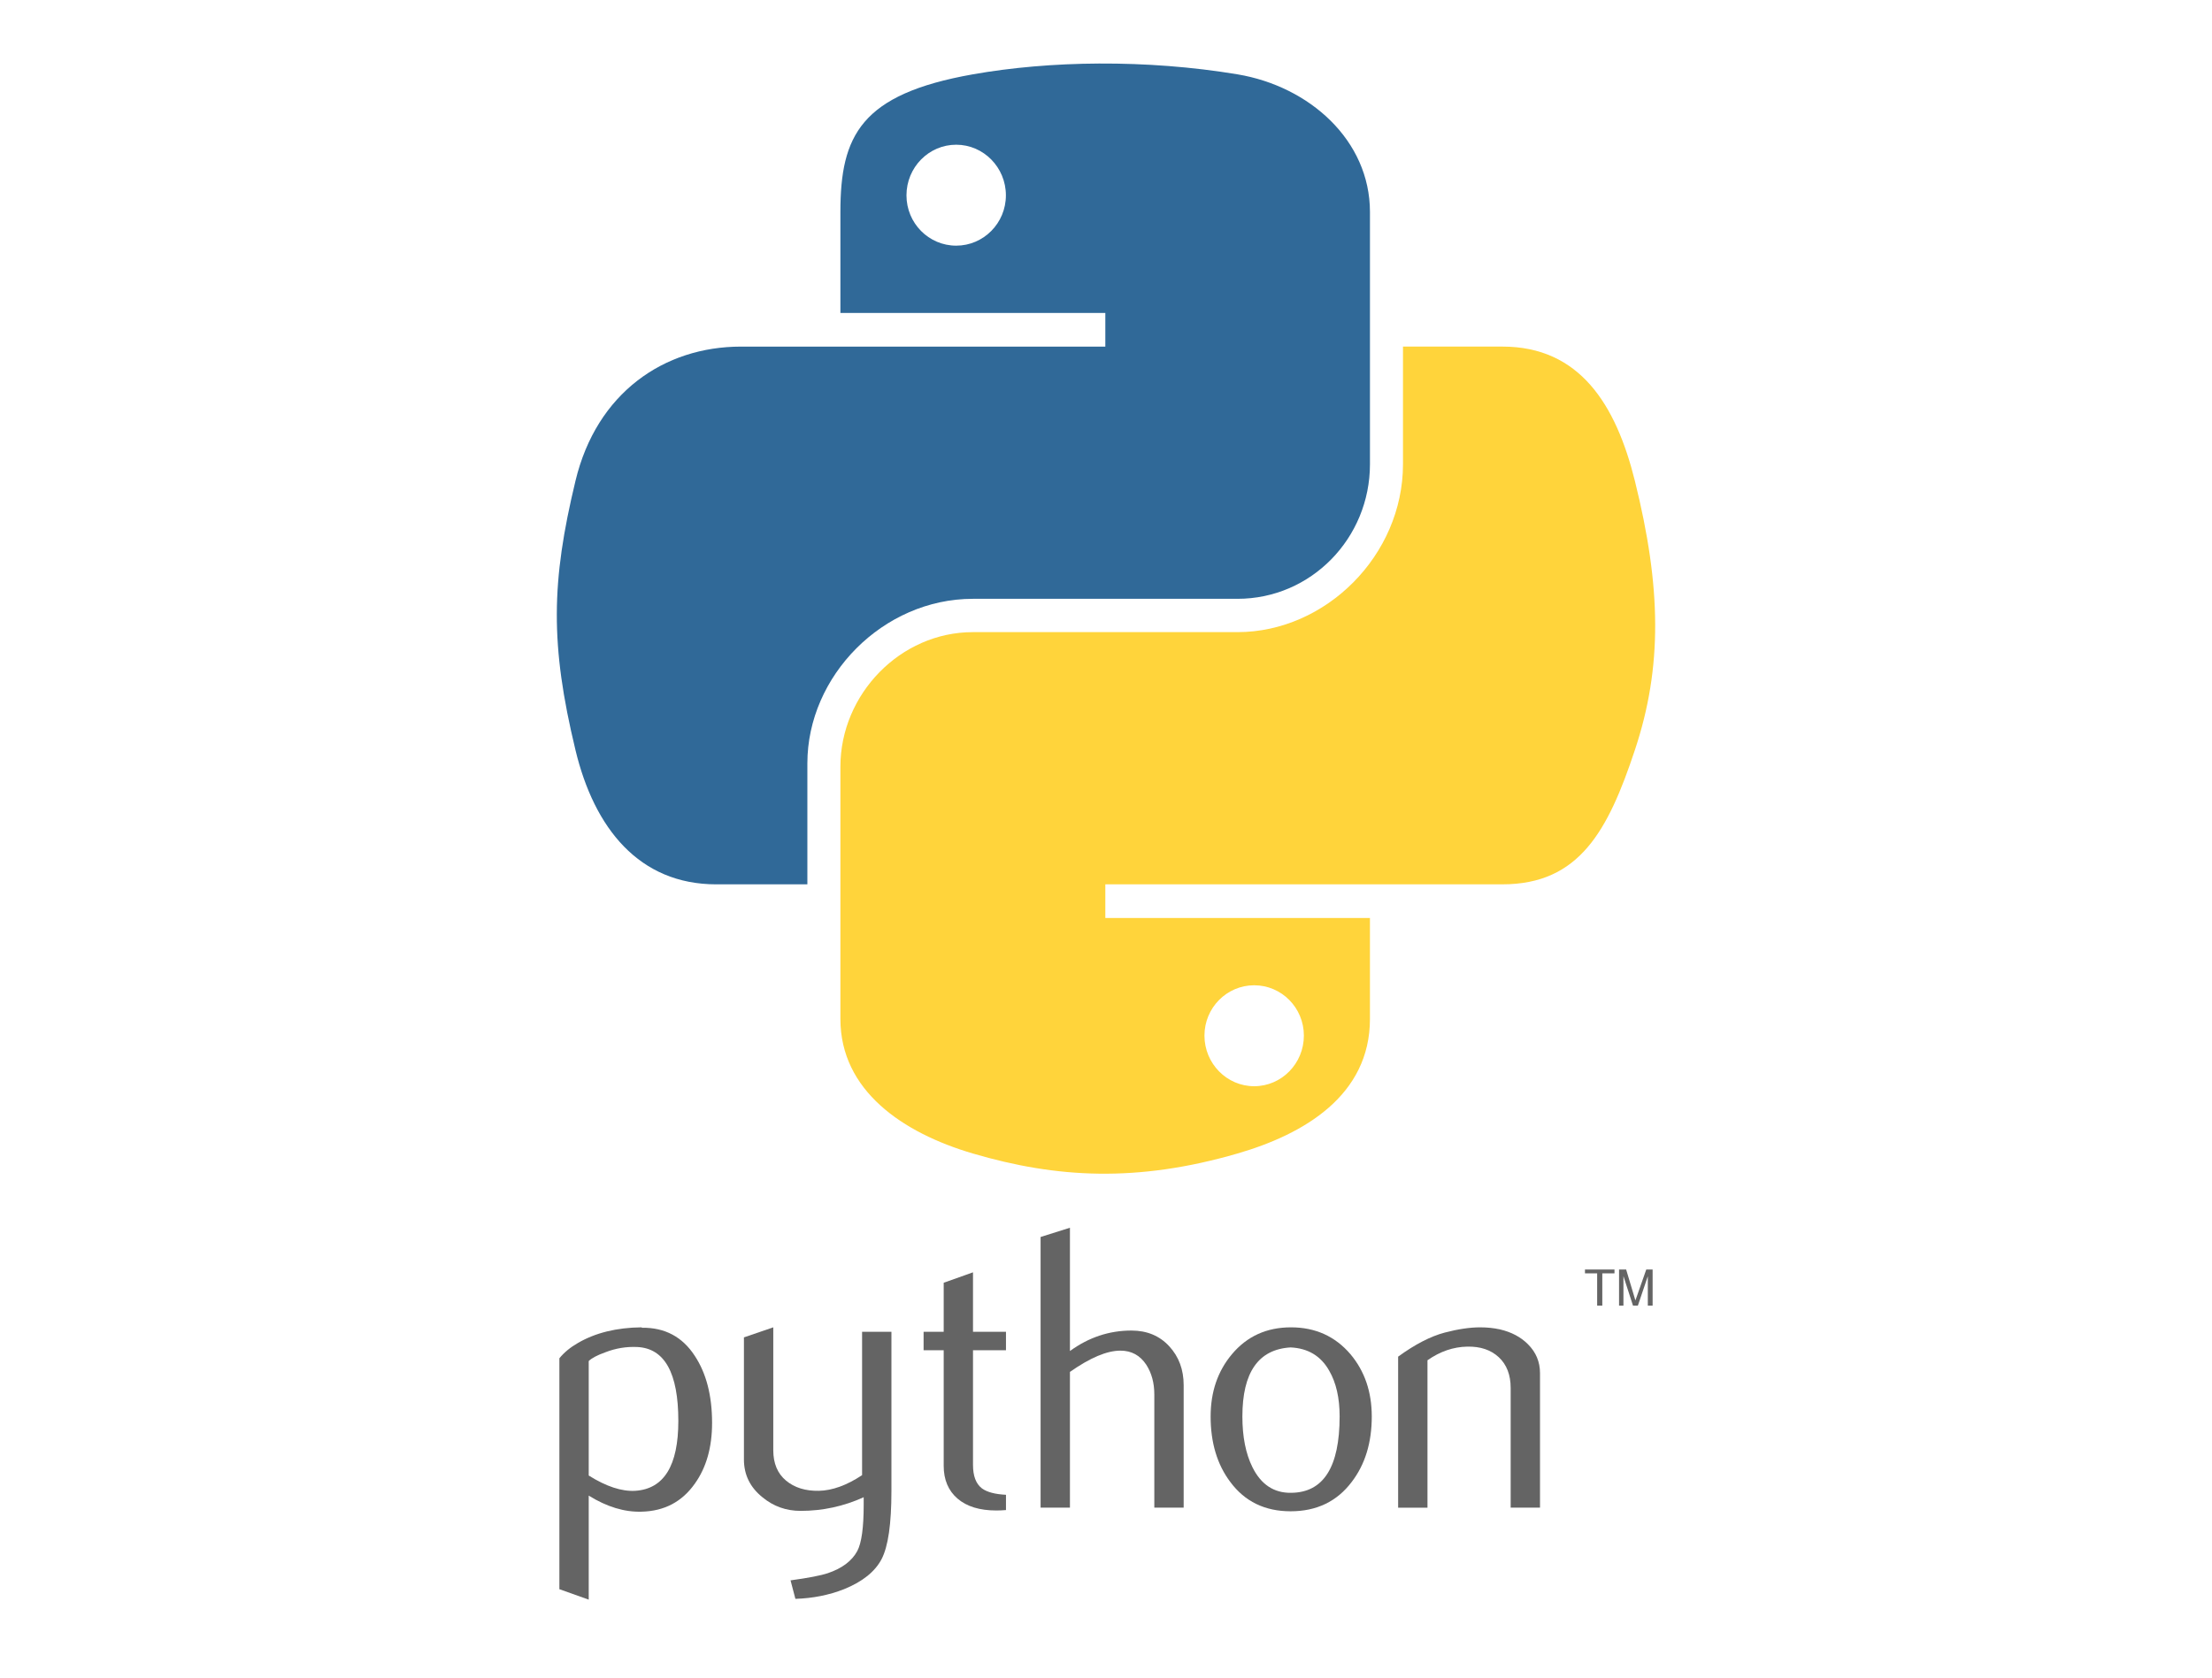
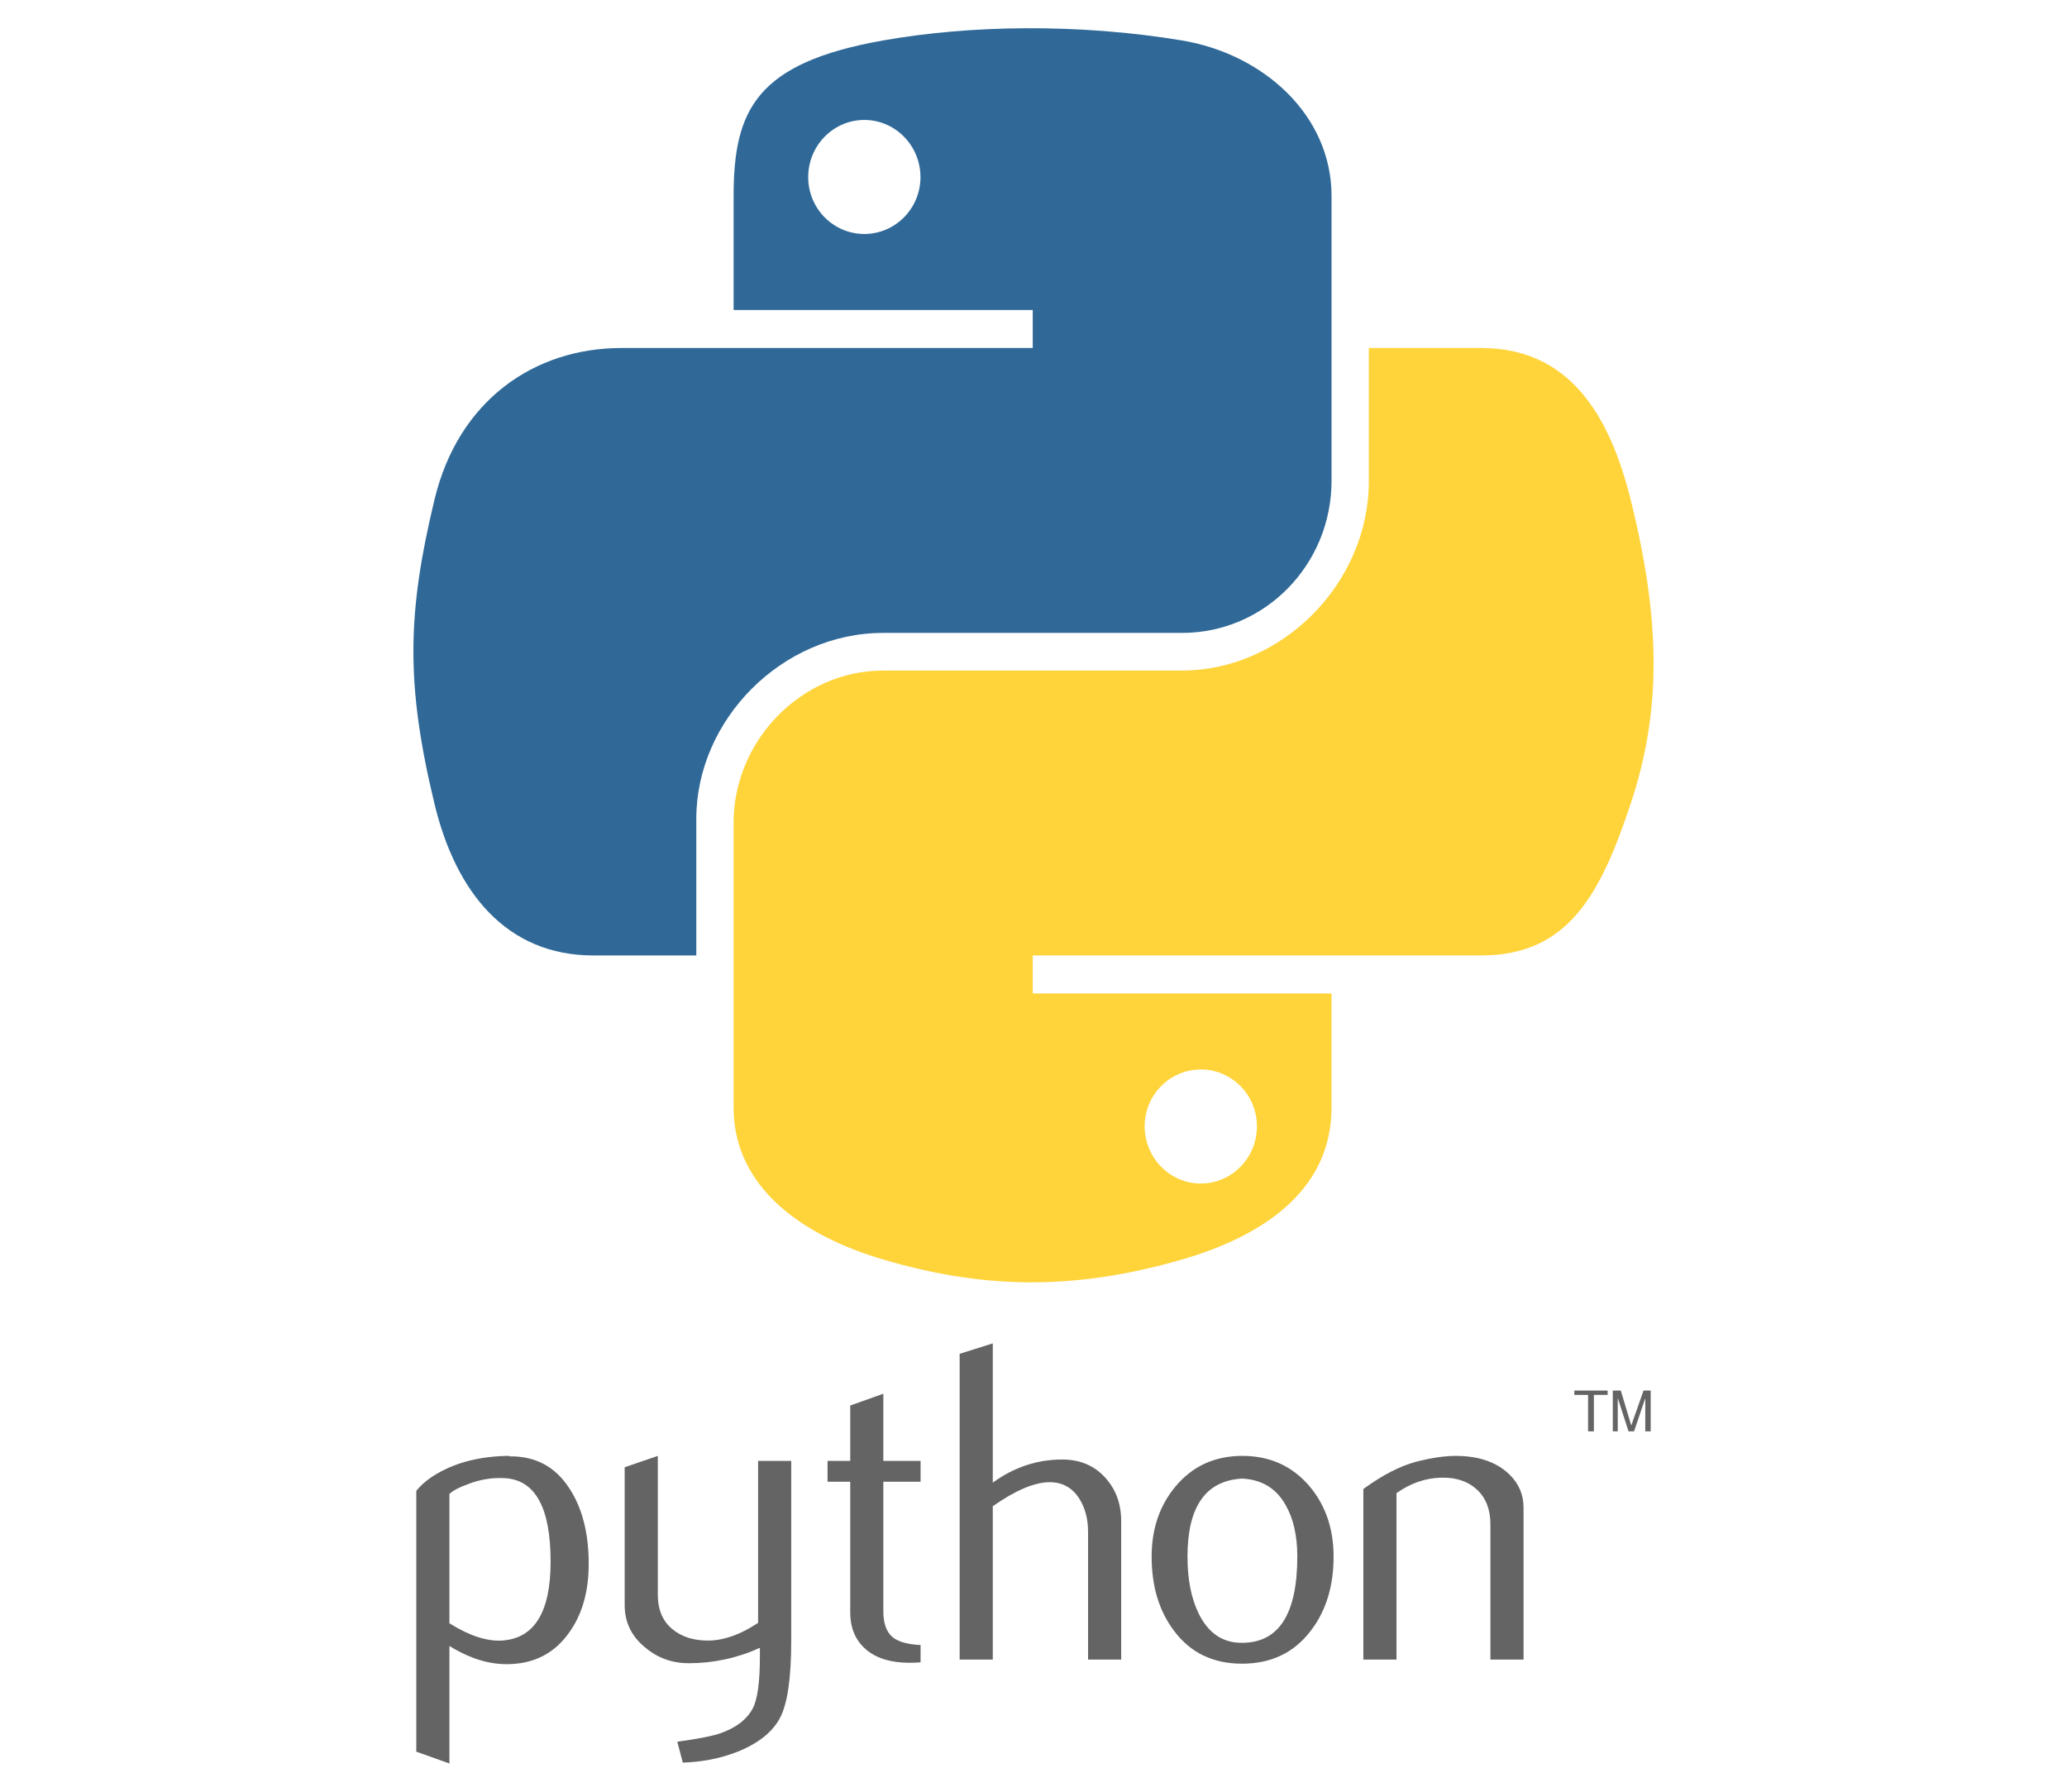
- <svg xmlns="http://www.w3.org/2000/svg" xmlns:xlink="http://www.w3.org/1999/xlink" version="1.0" id="svg2" width="725" height="550">
+ <svg xmlns="http://www.w3.org/2000/svg" xmlns:xlink="http://www.w3.org/1999/xlink" version="1.0" id="svg2" width="600" height="520">
  <defs id="defs4">
    <linearGradient id="linearGradient2795">
      <stop style="stop-color:#b8b8b8;stop-opacity:0.498;" offset="0" id="stop2797" />
      <stop style="stop-color:#7f7f7f;stop-opacity:0;" offset="1" id="stop2799" />
    </linearGradient>
    <linearGradient id="linearGradient2787">
      <stop style="stop-color:#7f7f7f;stop-opacity:0.5;" offset="0" id="stop2789" />
      <stop style="stop-color:#7f7f7f;stop-opacity:0;" offset="1" id="stop2791" />
    </linearGradient>
    <linearGradient id="linearGradient3676">
      <stop style="stop-color:#b2b2b2;stop-opacity:0.5;" offset="0" id="stop3678" />
      <stop style="stop-color:#b3b3b3;stop-opacity:0;" offset="1" id="stop3680" />
    </linearGradient>
    <linearGradient id="linearGradient3236">
      <stop style="stop-color:#f4f4f4;stop-opacity:1" offset="0" id="stop3244" />
      <stop style="stop-color:white;stop-opacity:1" offset="1" id="stop3240" />
    </linearGradient>
    <linearGradient id="linearGradient4671">
      <stop style="stop-color:#ffd43b;stop-opacity:1;" offset="0" id="stop4673" />
      <stop style="stop-color:#ffe873;stop-opacity:1" offset="1" id="stop4675" />
    </linearGradient>
    <linearGradient id="linearGradient4689">
      <stop style="stop-color:#5a9fd4;stop-opacity:1;" offset="0" id="stop4691" />
      <stop style="stop-color:#306998;stop-opacity:1;" offset="1" id="stop4693" />
    </linearGradient>
    <linearGradient x1="224.24" y1="144.757" x2="-65.309" y2="144.757" id="linearGradient2987" xlink:href="#linearGradient4671" gradientUnits="userSpaceOnUse" gradientTransform="translate(100.2702,99.61116)" />
    <linearGradient x1="172.942" y1="77.476" x2="26.67" y2="76.313" id="linearGradient2990" xlink:href="#linearGradient4689" gradientUnits="userSpaceOnUse" gradientTransform="translate(100.2702,99.61116)" />
    <linearGradient xlink:href="#linearGradient4689" id="linearGradient2587" gradientUnits="userSpaceOnUse" gradientTransform="translate(100.2702,99.61116)" x1="172.942" y1="77.476" x2="26.67" y2="76.313" />
    <linearGradient xlink:href="#linearGradient4671" id="linearGradient2589" gradientUnits="userSpaceOnUse" gradientTransform="translate(100.2702,99.61116)" x1="224.24" y1="144.757" x2="-65.309" y2="144.757" />
    <linearGradient xlink:href="#linearGradient4689" id="linearGradient2248" gradientUnits="userSpaceOnUse" gradientTransform="translate(100.2702,99.61116)" x1="172.942" y1="77.476" x2="26.67" y2="76.313" />
    <linearGradient xlink:href="#linearGradient4671" id="linearGradient2250" gradientUnits="userSpaceOnUse" gradientTransform="translate(100.2702,99.61116)" x1="224.24" y1="144.757" x2="-65.309" y2="144.757" />
    <linearGradient xlink:href="#linearGradient4671" id="linearGradient2255" gradientUnits="userSpaceOnUse" gradientTransform="matrix(0.562541,0,0,0.567972,-11.5974,-7.60954)" x1="224.24" y1="144.757" x2="-65.309" y2="144.757" />
    <linearGradient xlink:href="#linearGradient4689" id="linearGradient2258" gradientUnits="userSpaceOnUse" gradientTransform="matrix(0.562541,0,0,0.567972,-11.5974,-7.60954)" x1="172.942" y1="76.176" x2="26.67" y2="76.313" />
    <radialGradient xlink:href="#linearGradient2795" id="radialGradient2801" cx="61.519" cy="132.286" fx="61.519" fy="132.286" r="29.037" gradientTransform="matrix(1,0,0,0.177966,0,108.7434)" gradientUnits="userSpaceOnUse" />
    <linearGradient xlink:href="#linearGradient4671" id="linearGradient1475" gradientUnits="userSpaceOnUse" gradientTransform="matrix(0.562541,0,0,0.567972,-9.399749,-5.305348)" x1="150.961" y1="192.352" x2="112.031" y2="137.273" />
    <linearGradient xlink:href="#linearGradient4689" id="linearGradient1478" gradientUnits="userSpaceOnUse" gradientTransform="matrix(0.562541,0,0,0.567972,-9.399749,-5.305348)" x1="26.649" y1="20.604" x2="135.665" y2="114.398" />
-     <radialGradient xlink:href="#linearGradient2795" id="radialGradient1480" gradientUnits="userSpaceOnUse" gradientTransform="matrix(2.382716e-8,-0.296405,1.43676,4.683673e-7,-128.544,-351.287)" cx="61.519" cy="132.286" fx="61.519" fy="132.286" r="29.037" />
-     <linearGradient xlink:href="#linearGradient4689" id="linearGradient3367" gradientUnits="userSpaceOnUse" gradientTransform="matrix(0.1737023,0,0,0.1753793,-53.66372,404.5541)" x1="26.649" y1="20.604" x2="135.665" y2="114.398" />
-     <linearGradient xlink:href="#linearGradient4671" id="linearGradient3369" gradientUnits="userSpaceOnUse" gradientTransform="matrix(0.1737023,0,0,0.1753793,-53.66372,404.5541)" x1="150.961" y1="192.352" x2="112.031" y2="137.273" />
+     <radialGradient xlink:href="#linearGradient2795" id="radialGradient1480" gradientUnits="userSpaceOnUse" gradientTransform="matrix(2.382716e-8,-0.296405,1.43676,4.683673e-7,-128.544,-289.5223)" cx="61.519" cy="132.286" fx="61.519" fy="132.286" r="29.037" />
+     <linearGradient xlink:href="#linearGradient4689" id="linearGradient3367" gradientUnits="userSpaceOnUse" gradientTransform="matrix(0.1737023,0,0,0.1753793,-53.66372,419.9932)" x1="26.649" y1="20.604" x2="135.665" y2="114.398" />
+     <linearGradient xlink:href="#linearGradient4671" id="linearGradient3369" gradientUnits="userSpaceOnUse" gradientTransform="matrix(0.1737023,0,0,0.1753793,-53.66372,419.9932)" x1="150.961" y1="192.352" x2="112.031" y2="137.273" />
+     <linearGradient xlink:href="#linearGradient4689" id="linearGradient3123" gradientUnits="userSpaceOnUse" gradientTransform="matrix(0.1737023,0,0,0.1753793,-53.66372,419.9932)" x1="26.649" y1="20.604" x2="135.665" y2="114.398" />
+     <linearGradient xlink:href="#linearGradient4671" id="linearGradient3125" gradientUnits="userSpaceOnUse" gradientTransform="matrix(0.1737023,0,0,0.1753793,-53.66372,419.9932)" x1="150.961" y1="192.352" x2="112.031" y2="137.273" />
+     <radialGradient xlink:href="#linearGradient2795" id="radialGradient3127" gradientUnits="userSpaceOnUse" gradientTransform="matrix(2.382716e-8,-0.296405,1.43676,4.683673e-7,-128.544,-289.5223)" cx="61.519" cy="132.286" fx="61.519" fy="132.286" r="29.037" />
+     <linearGradient xlink:href="#linearGradient4689" id="linearGradient3154" gradientUnits="userSpaceOnUse" gradientTransform="matrix(0.1737023,0,0,0.1753793,-34.36488,408.4551)" x1="26.649" y1="20.604" x2="135.665" y2="114.398" />
+     <linearGradient xlink:href="#linearGradient4671" id="linearGradient3156" gradientUnits="userSpaceOnUse" gradientTransform="matrix(0.1737023,0,0,0.1753793,-34.36488,408.4551)" x1="150.961" y1="192.352" x2="112.031" y2="137.273" />
  </defs>
-   <g id="g3363" transform="matrix(3.238536,0,0,3.238536,164.3921,-1315.468)">
-     <path id="path1948" d="m 60.51,412.623 c -4.584,0.021 -8.961,0.412 -12.812,1.094 -11.346,2.005 -13.406,6.2 -13.406,13.938 l 0,10.219 26.812,0 0,3.406 -26.812,0 -10.062,0 c -7.792,0 -14.616,4.684 -16.75,13.594 -2.462,10.213 -2.571,16.586 0,27.25 1.906,7.938 6.458,13.594 14.25,13.594 l 9.219,0 0,-12.25 c 0,-8.85 7.657,-16.656 16.75,-16.656 l 26.781,0 c 7.455,0 13.406,-6.138 13.406,-13.625 l 0,-25.531 c 0,-7.266 -6.13,-12.725 -13.406,-13.938 -4.606,-0.767 -9.385,-1.115 -13.969,-1.094 z m -14.5,8.219 c 2.77,0 5.031,2.299 5.031,5.125 -2e-6,2.816 -2.262,5.094 -5.031,5.094 -2.779,0 -5.031,-2.277 -5.031,-5.094 -1e-6,-2.826 2.252,-5.125 5.031,-5.125 z" style="fill:url(#linearGradient3367);fill-opacity:1" />
-     <path id="path1950" d="m 91.229,441.279 0,11.906 c 0,9.231 -7.826,17 -16.75,17 l -26.781,0 c -7.336,0 -13.406,6.279 -13.406,13.625 l 0,25.531 c 0,7.266 6.319,11.54 13.406,13.625 8.487,2.496 16.626,2.947 26.781,0 6.75,-1.954 13.406,-5.888 13.406,-13.625 l 0,-10.219 -26.781,0 0,-3.406 26.781,0 13.406,0 c 7.792,0 10.696,-5.435 13.406,-13.594 2.799,-8.399 2.68,-16.476 0,-27.25 -1.926,-7.757 -5.604,-13.594 -13.406,-13.594 l -10.063,0 z m -15.062,64.656 c 2.779,0 5.031,2.277 5.031,5.094 -2e-6,2.826 -2.252,5.125 -5.031,5.125 -2.77,0 -5.031,-2.299 -5.031,-5.125 2e-6,-2.816 2.262,-5.094 5.031,-5.094 z" style="fill:url(#linearGradient3369);fill-opacity:1" />
+   <g id="g3141" transform="translate(-62.5,37.36667)">
+     <g transform="matrix(3.238536,0,0,3.238536,164.3921,-1365.468)" id="g3363">
+       <path style="fill:url(#linearGradient3154);fill-opacity:1" d="m 60.51,412.623 c -4.584,0.021 -8.961,0.412 -12.812,1.094 -11.346,2.005 -13.406,6.2 -13.406,13.938 l 0,10.219 26.812,0 0,3.406 -26.812,0 -10.062,0 c -7.792,0 -14.616,4.684 -16.75,13.594 -2.462,10.213 -2.571,16.586 0,27.25 1.906,7.938 6.458,13.594 14.25,13.594 l 9.219,0 0,-12.25 c 0,-8.85 7.657,-16.656 16.75,-16.656 l 26.781,0 c 7.455,0 13.406,-6.138 13.406,-13.625 l 0,-25.531 c 0,-7.266 -6.13,-12.725 -13.406,-13.938 -4.606,-0.767 -9.385,-1.115 -13.969,-1.094 z m -14.5,8.219 c 2.77,0 5.031,2.299 5.031,5.125 -2e-6,2.816 -2.262,5.094 -5.031,5.094 -2.779,0 -5.031,-2.277 -5.031,-5.094 -1e-6,-2.826 2.252,-5.125 5.031,-5.125 z" id="path1948" />
+       <path style="fill:url(#linearGradient3156);fill-opacity:1" d="m 91.229,441.279 0,11.906 c 0,9.231 -7.826,17 -16.75,17 l -26.781,0 c -7.336,0 -13.406,6.279 -13.406,13.625 l 0,25.531 c 0,7.266 6.319,11.54 13.406,13.625 8.487,2.496 16.626,2.947 26.781,0 6.75,-1.954 13.406,-5.888 13.406,-13.625 l 0,-10.219 -26.781,0 0,-3.406 26.781,0 13.406,0 c 7.792,0 10.696,-5.435 13.406,-13.594 2.799,-8.399 2.68,-16.476 0,-27.25 -1.926,-7.757 -5.604,-13.594 -13.406,-13.594 l -10.063,0 z m -15.062,64.656 c 2.779,0 5.031,2.277 5.031,5.094 -2e-6,2.826 -2.252,5.125 -5.031,5.125 -2.77,0 -5.031,-2.299 -5.031,-5.125 2e-6,-2.816 2.262,-5.094 5.031,-5.094 z" id="path1950" />
+     </g>
+     <g transform="matrix(1.079623,0,0,1.079623,23.01658,-89.57956)" id="g3371">
+       <path id="path46" style="fill:#646464;fill-opacity:1" d="m 184.613,468.154 c 0,-14.562 -4.152,-22.038 -12.457,-22.448 -3.304,-0.156 -6.531,0.37 -9.669,1.589 -2.505,0.897 -4.191,1.784 -5.078,2.68 l 0,34.758 c 5.312,3.333 10.03,4.883 14.143,4.64 8.704,-0.575 13.061,-7.642 13.061,-21.219 z m 10.244,0.604 c 0,7.398 -1.735,13.539 -5.224,18.422 -3.889,5.527 -9.279,8.373 -16.17,8.529 -5.195,0.166 -10.546,-1.462 -16.053,-4.873 l 0,31.59 -8.909,-3.178 0,-70.121 c 1.462,-1.794 3.343,-3.333 5.624,-4.64 5.302,-3.09 11.745,-4.679 19.328,-4.757 l 0.127,0.127 c 6.93,-0.088 12.272,2.758 16.024,8.529 3.499,5.293 5.254,12.077 5.254,20.371 z" />
+       <path id="path48" style="fill:#646464;fill-opacity:1" d="m 249.305,489.491 c 0,9.922 -0.994,16.794 -2.983,20.615 -1.998,3.821 -5.8,6.872 -11.414,9.143 -4.552,1.793 -9.474,2.768 -14.757,2.934 l -1.472,-5.614 c 5.371,-0.731 9.153,-1.462 11.346,-2.193 4.318,-1.462 7.281,-3.704 8.909,-6.706 1.306,-2.446 1.949,-7.115 1.949,-14.026 l 0,-2.32 c -6.092,2.768 -12.476,4.143 -19.153,4.143 -4.386,0 -8.256,-1.374 -11.589,-4.143 -3.743,-3.012 -5.614,-6.833 -5.614,-11.463 l 0,-37.078 8.909,-3.051 0,37.322 c 0,3.987 1.287,7.057 3.86,9.211 2.573,2.154 5.907,3.187 9.991,3.109 4.084,-0.088 8.46,-1.667 13.11,-4.756 l 0,-43.54 8.909,0 0,48.414 z" />
+       <path id="path50" style="fill:#646464;fill-opacity:1" d="m 284.082,495.222 c -1.062,0.088 -2.037,0.127 -2.934,0.127 -5.039,0 -8.967,-1.199 -11.774,-3.606 -2.797,-2.408 -4.201,-5.731 -4.201,-9.971 l 0,-35.09 -6.102,0 0,-5.605 6.102,0 0,-14.884 8.899,-3.168 0,18.052 10.01,0 0,5.605 -10.01,0 0,34.846 c 0,3.343 0.897,5.712 2.69,7.096 1.54,1.14 3.987,1.794 7.32,1.959 l 0,4.64 z" />
+       <path id="path52" style="fill:#646464;fill-opacity:1" d="m 338.023,494.491 -8.909,0 0,-34.388 c 0,-3.499 -0.819,-6.511 -2.447,-9.026 -1.881,-2.846 -4.493,-4.269 -7.846,-4.269 -4.084,0 -9.192,2.154 -15.322,6.462 l 0,41.221 -8.909,0 0,-82.197 8.909,-2.807 0,37.439 c 5.692,-4.143 11.911,-6.219 18.666,-6.219 4.718,0 8.538,1.589 11.463,4.757 2.934,3.168 4.396,7.115 4.396,11.833 l 0,37.195 0,0 z" />
+       <path id="path54" style="fill:#646464;fill-opacity:1" d="m 385.374,466.751 c 0,-5.595 -1.062,-10.215 -3.178,-13.87 -2.515,-4.454 -6.423,-6.803 -11.706,-7.047 -9.767,0.565 -14.64,7.564 -14.64,20.976 0,6.15 1.014,11.287 3.061,15.41 2.612,5.254 6.531,7.846 11.755,7.759 9.806,-0.078 14.708,-7.817 14.708,-23.227 z m 9.757,0.058 c 0,7.963 -2.037,14.591 -6.102,19.884 -4.474,5.926 -10.654,8.899 -18.539,8.899 -7.817,0 -13.909,-2.973 -18.305,-8.899 -3.987,-5.293 -5.975,-11.921 -5.975,-19.884 0,-7.486 2.154,-13.782 6.462,-18.909 4.552,-5.439 10.537,-8.168 17.935,-8.168 7.398,0 13.422,2.729 18.061,8.168 4.308,5.127 6.462,11.424 6.462,18.909 z" />
+       <path id="path56" style="fill:#646464;fill-opacity:1" d="m 446.206,494.491 -8.909,0 0,-36.337 c 0,-3.987 -1.199,-7.096 -3.597,-9.338 -2.398,-2.232 -5.595,-3.314 -9.581,-3.226 -4.23,0.078 -8.256,1.462 -12.077,4.143 l 0,44.759 -8.909,0 0,-45.86 c 5.127,-3.733 9.845,-6.17 14.153,-7.31 4.065,-1.062 7.651,-1.589 10.741,-1.589 2.115,0 4.104,0.205 5.975,0.614 3.499,0.809 6.345,2.31 8.538,4.513 2.447,2.437 3.665,5.361 3.665,8.782 l 0,40.85 z" />
+       <path d="m 463.554,433.134 1.562,0 0,-9.796 3.7,0 0,-1.168 -8.962,0 0,1.168 3.7,0 0,9.796 m 6.647,0 1.334,0 0,-8.947 2.896,8.946 1.486,0 3.018,-8.916 0,8.917 1.456,0 0,-10.964 -1.926,0 -3.298,9.393 -2.813,-9.393 -2.153,0 0,10.964" style="font-size:15.164px;font-style:normal;font-weight:normal;line-height:125%;fill:#646464;fill-opacity:1;stroke:none;font-family:Bitstream Vera Sans" id="text3004" />
+     </g>
  </g>
-   <g id="g3371" transform="matrix(1.079623,0,0,1.079623,23.01658,-39.57956)">
-     <path d="m 184.613,468.154 c 0,-14.562 -4.152,-22.038 -12.457,-22.448 -3.304,-0.156 -6.531,0.37 -9.669,1.589 -2.505,0.897 -4.191,1.784 -5.078,2.68 l 0,34.758 c 5.312,3.333 10.03,4.883 14.143,4.64 8.704,-0.575 13.061,-7.642 13.061,-21.219 z m 10.244,0.604 c 0,7.398 -1.735,13.539 -5.224,18.422 -3.889,5.527 -9.279,8.373 -16.17,8.529 -5.195,0.166 -10.546,-1.462 -16.053,-4.873 l 0,31.59 -8.909,-3.178 0,-70.121 c 1.462,-1.794 3.343,-3.333 5.624,-4.64 5.302,-3.09 11.745,-4.679 19.328,-4.757 l 0.127,0.127 c 6.93,-0.088 12.272,2.758 16.024,8.529 3.499,5.293 5.254,12.077 5.254,20.371 z" style="fill:#646464;fill-opacity:1" id="path46" />
-     <path d="m 249.305,489.491 c 0,9.922 -0.994,16.794 -2.983,20.615 -1.998,3.821 -5.8,6.872 -11.414,9.143 -4.552,1.793 -9.474,2.768 -14.757,2.934 l -1.472,-5.614 c 5.371,-0.731 9.153,-1.462 11.346,-2.193 4.318,-1.462 7.281,-3.704 8.909,-6.706 1.306,-2.446 1.949,-7.115 1.949,-14.026 l 0,-2.32 c -6.092,2.768 -12.476,4.143 -19.153,4.143 -4.386,0 -8.256,-1.374 -11.589,-4.143 -3.743,-3.012 -5.614,-6.833 -5.614,-11.463 l 0,-37.078 8.909,-3.051 0,37.322 c 0,3.987 1.287,7.057 3.86,9.211 2.573,2.154 5.907,3.187 9.991,3.109 4.084,-0.088 8.46,-1.667 13.11,-4.756 l 0,-43.54 8.909,0 0,48.414 z" style="fill:#646464;fill-opacity:1" id="path48" />
-     <path d="m 284.082,495.222 c -1.062,0.088 -2.037,0.127 -2.934,0.127 -5.039,0 -8.967,-1.199 -11.774,-3.606 -2.797,-2.408 -4.201,-5.731 -4.201,-9.971 l 0,-35.09 -6.102,0 0,-5.605 6.102,0 0,-14.884 8.899,-3.168 0,18.052 10.01,0 0,5.605 -10.01,0 0,34.846 c 0,3.343 0.897,5.712 2.69,7.096 1.54,1.14 3.987,1.794 7.32,1.959 l 0,4.64 z" style="fill:#646464;fill-opacity:1" id="path50" />
-     <path d="m 338.023,494.491 -8.909,0 0,-34.388 c 0,-3.499 -0.819,-6.511 -2.447,-9.026 -1.881,-2.846 -4.493,-4.269 -7.846,-4.269 -4.084,0 -9.192,2.154 -15.322,6.462 l 0,41.221 -8.909,0 0,-82.197 8.909,-2.807 0,37.439 c 5.692,-4.143 11.911,-6.219 18.666,-6.219 4.718,0 8.538,1.589 11.463,4.757 2.934,3.168 4.396,7.115 4.396,11.833 l 0,37.195 0,0 z" style="fill:#646464;fill-opacity:1" id="path52" />
-     <path d="m 385.374,466.751 c 0,-5.595 -1.062,-10.215 -3.178,-13.87 -2.515,-4.454 -6.423,-6.803 -11.706,-7.047 -9.767,0.565 -14.64,7.564 -14.64,20.976 0,6.15 1.014,11.287 3.061,15.41 2.612,5.254 6.531,7.846 11.755,7.759 9.806,-0.078 14.708,-7.817 14.708,-23.227 z m 9.757,0.058 c 0,7.963 -2.037,14.591 -6.102,19.884 -4.474,5.926 -10.654,8.899 -18.539,8.899 -7.817,0 -13.909,-2.973 -18.305,-8.899 -3.987,-5.293 -5.975,-11.921 -5.975,-19.884 0,-7.486 2.154,-13.782 6.462,-18.909 4.552,-5.439 10.537,-8.168 17.935,-8.168 7.398,0 13.422,2.729 18.061,8.168 4.308,5.127 6.462,11.424 6.462,18.909 z" style="fill:#646464;fill-opacity:1" id="path54" />
-     <path d="m 446.206,494.491 -8.909,0 0,-36.337 c 0,-3.987 -1.199,-7.096 -3.597,-9.338 -2.398,-2.232 -5.595,-3.314 -9.581,-3.226 -4.23,0.078 -8.256,1.462 -12.077,4.143 l 0,44.759 -8.909,0 0,-45.86 c 5.127,-3.733 9.845,-6.17 14.153,-7.31 4.065,-1.062 7.651,-1.589 10.741,-1.589 2.115,0 4.104,0.205 5.975,0.614 3.499,0.809 6.345,2.31 8.538,4.513 2.447,2.437 3.665,5.361 3.665,8.782 l 0,40.85 z" style="fill:#646464;fill-opacity:1" id="path56" />
-     <path id="text3004" style="font-size:15.164px;font-style:normal;font-weight:normal;line-height:125%;fill:#646464;fill-opacity:1;stroke:none;font-family:Bitstream Vera Sans" d="m 463.554,433.134 1.562,0 0,-9.796 3.7,0 0,-1.168 -8.962,0 0,1.168 3.7,0 0,9.796 m 6.647,0 1.334,0 0,-8.947 2.896,8.946 1.486,0 3.018,-8.916 0,8.917 1.456,0 0,-10.964 -1.926,0 -3.298,9.393 -2.813,-9.393 -2.153,0 0,10.964" />
-   </g>
-   <path style="opacity:0.444;fill:url(#radialGradient1480);fill-opacity:1;fill-rule:nonzero;stroke:none" id="path1894" d="m 110.467,132.286 a 48.948,8.607 0 1 1 -97.897,0 48.948,8.607 0 1 1 97.897,0 z" transform="matrix(0.73406,0,0,0.809524,16.24958,433.2344)" />
</svg>
